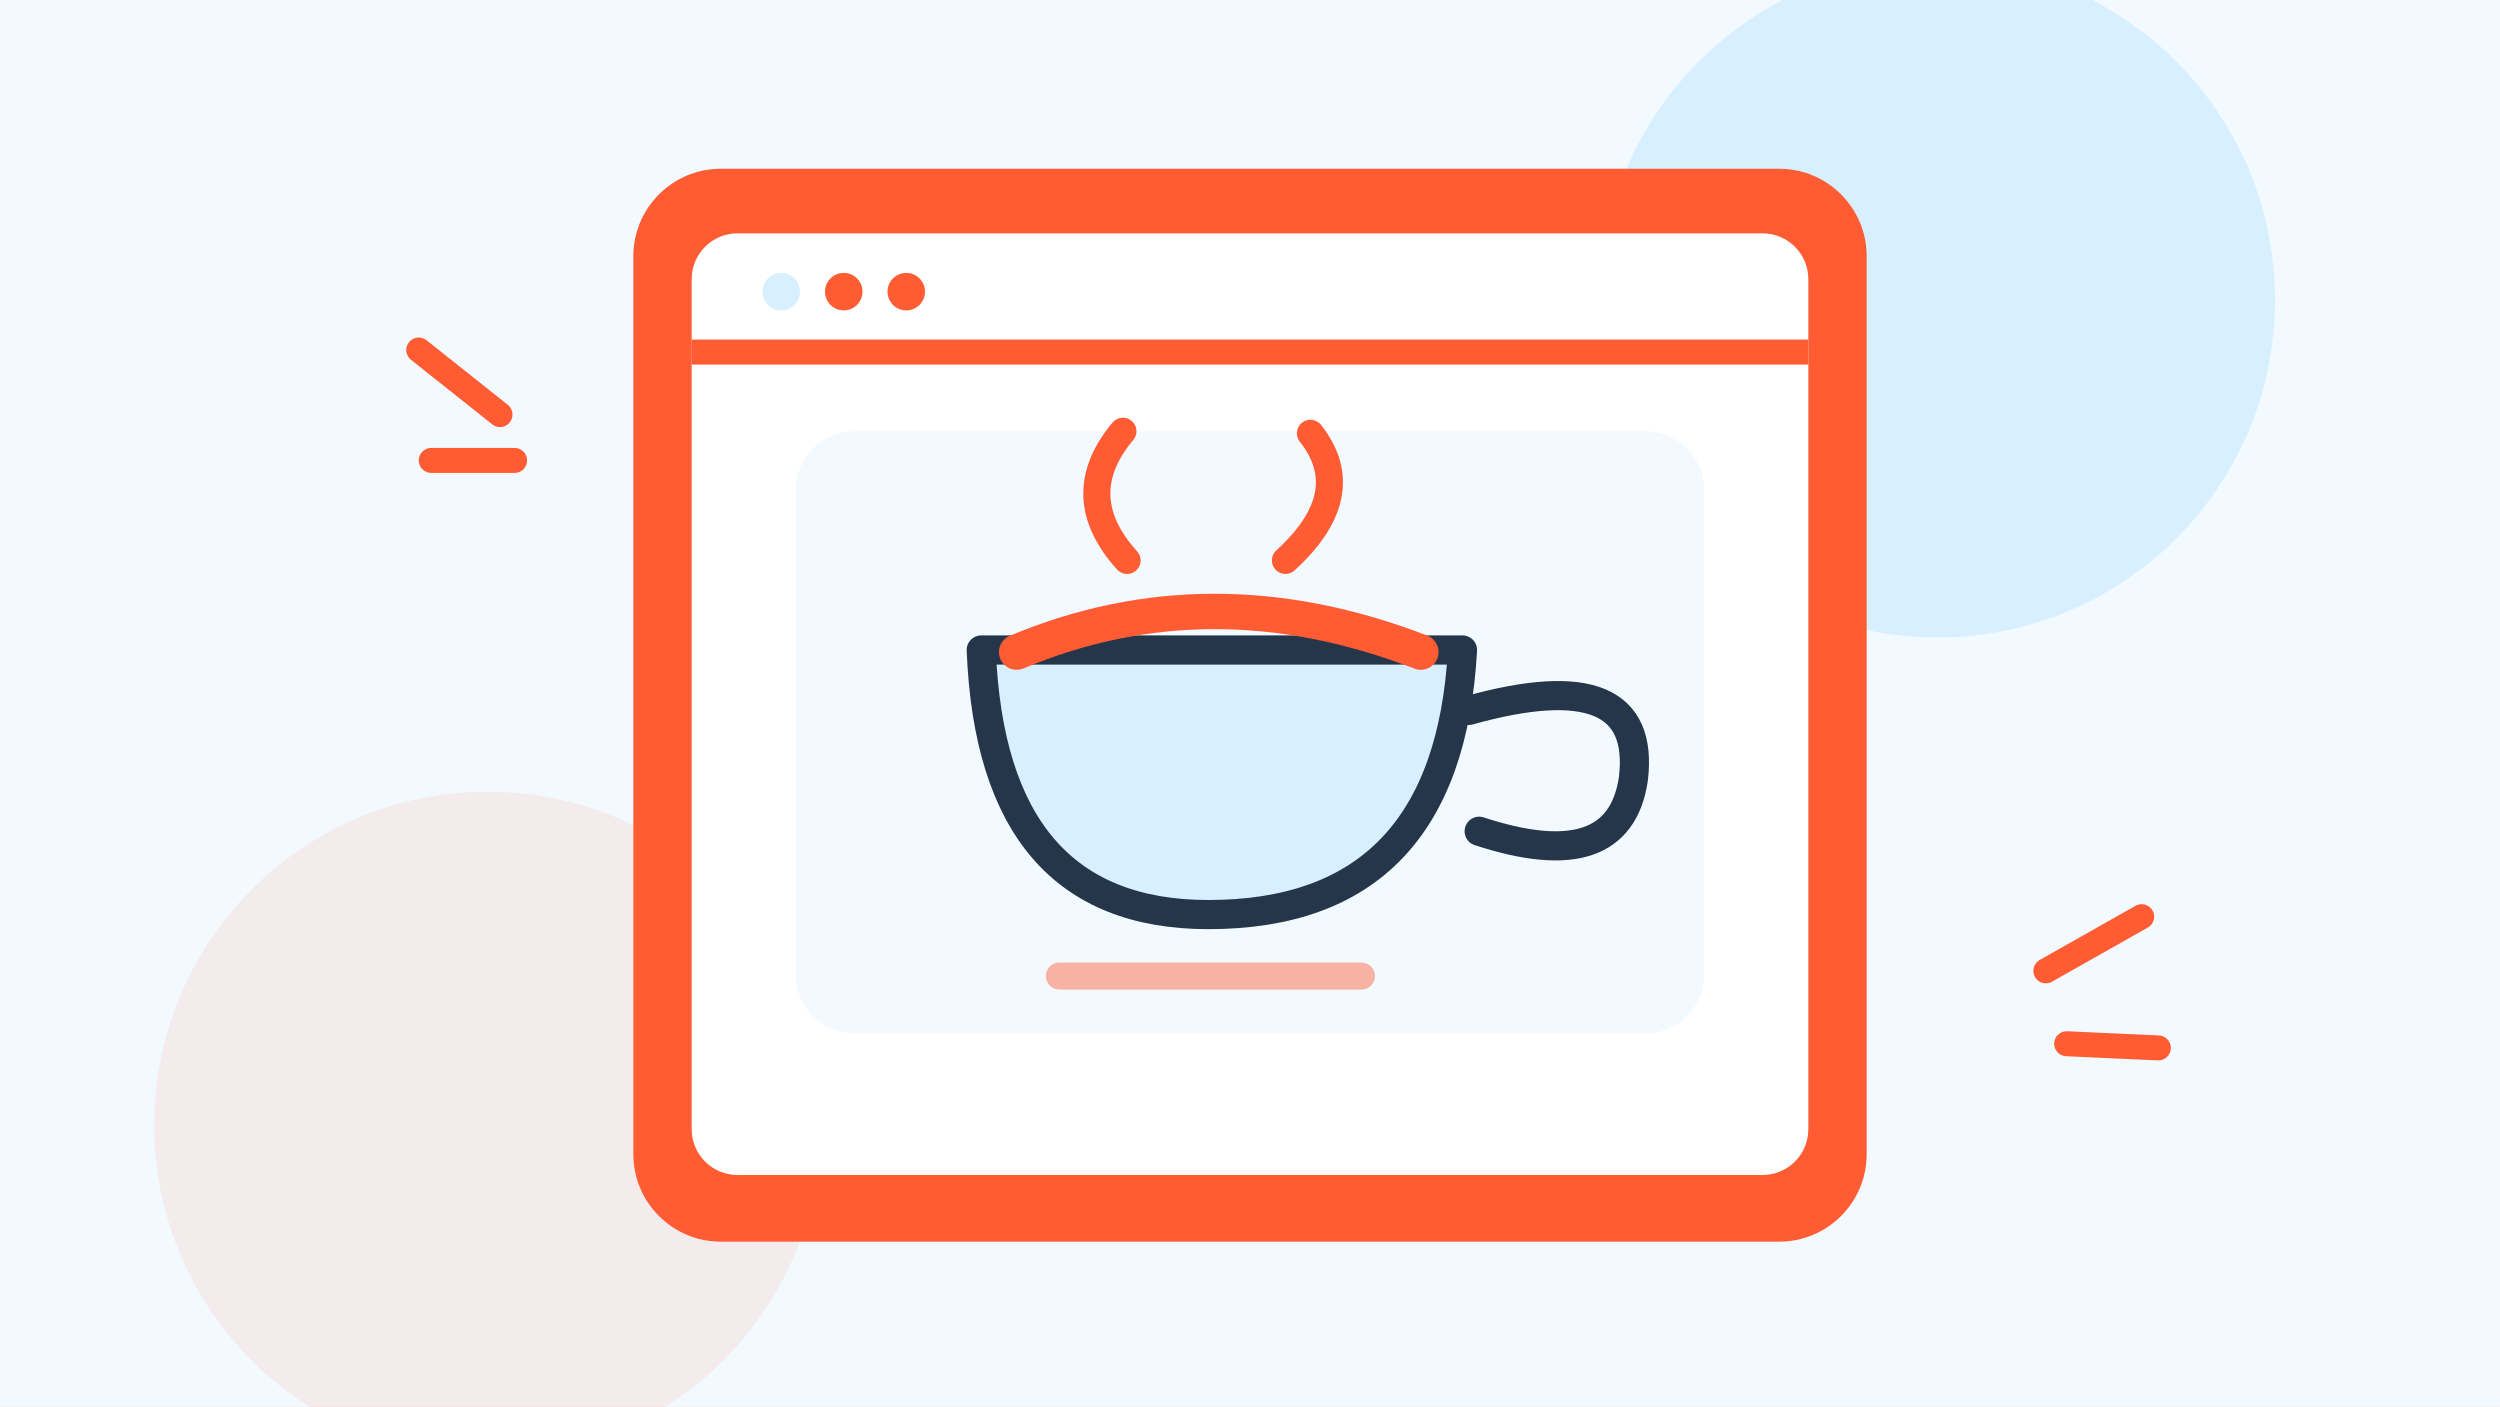
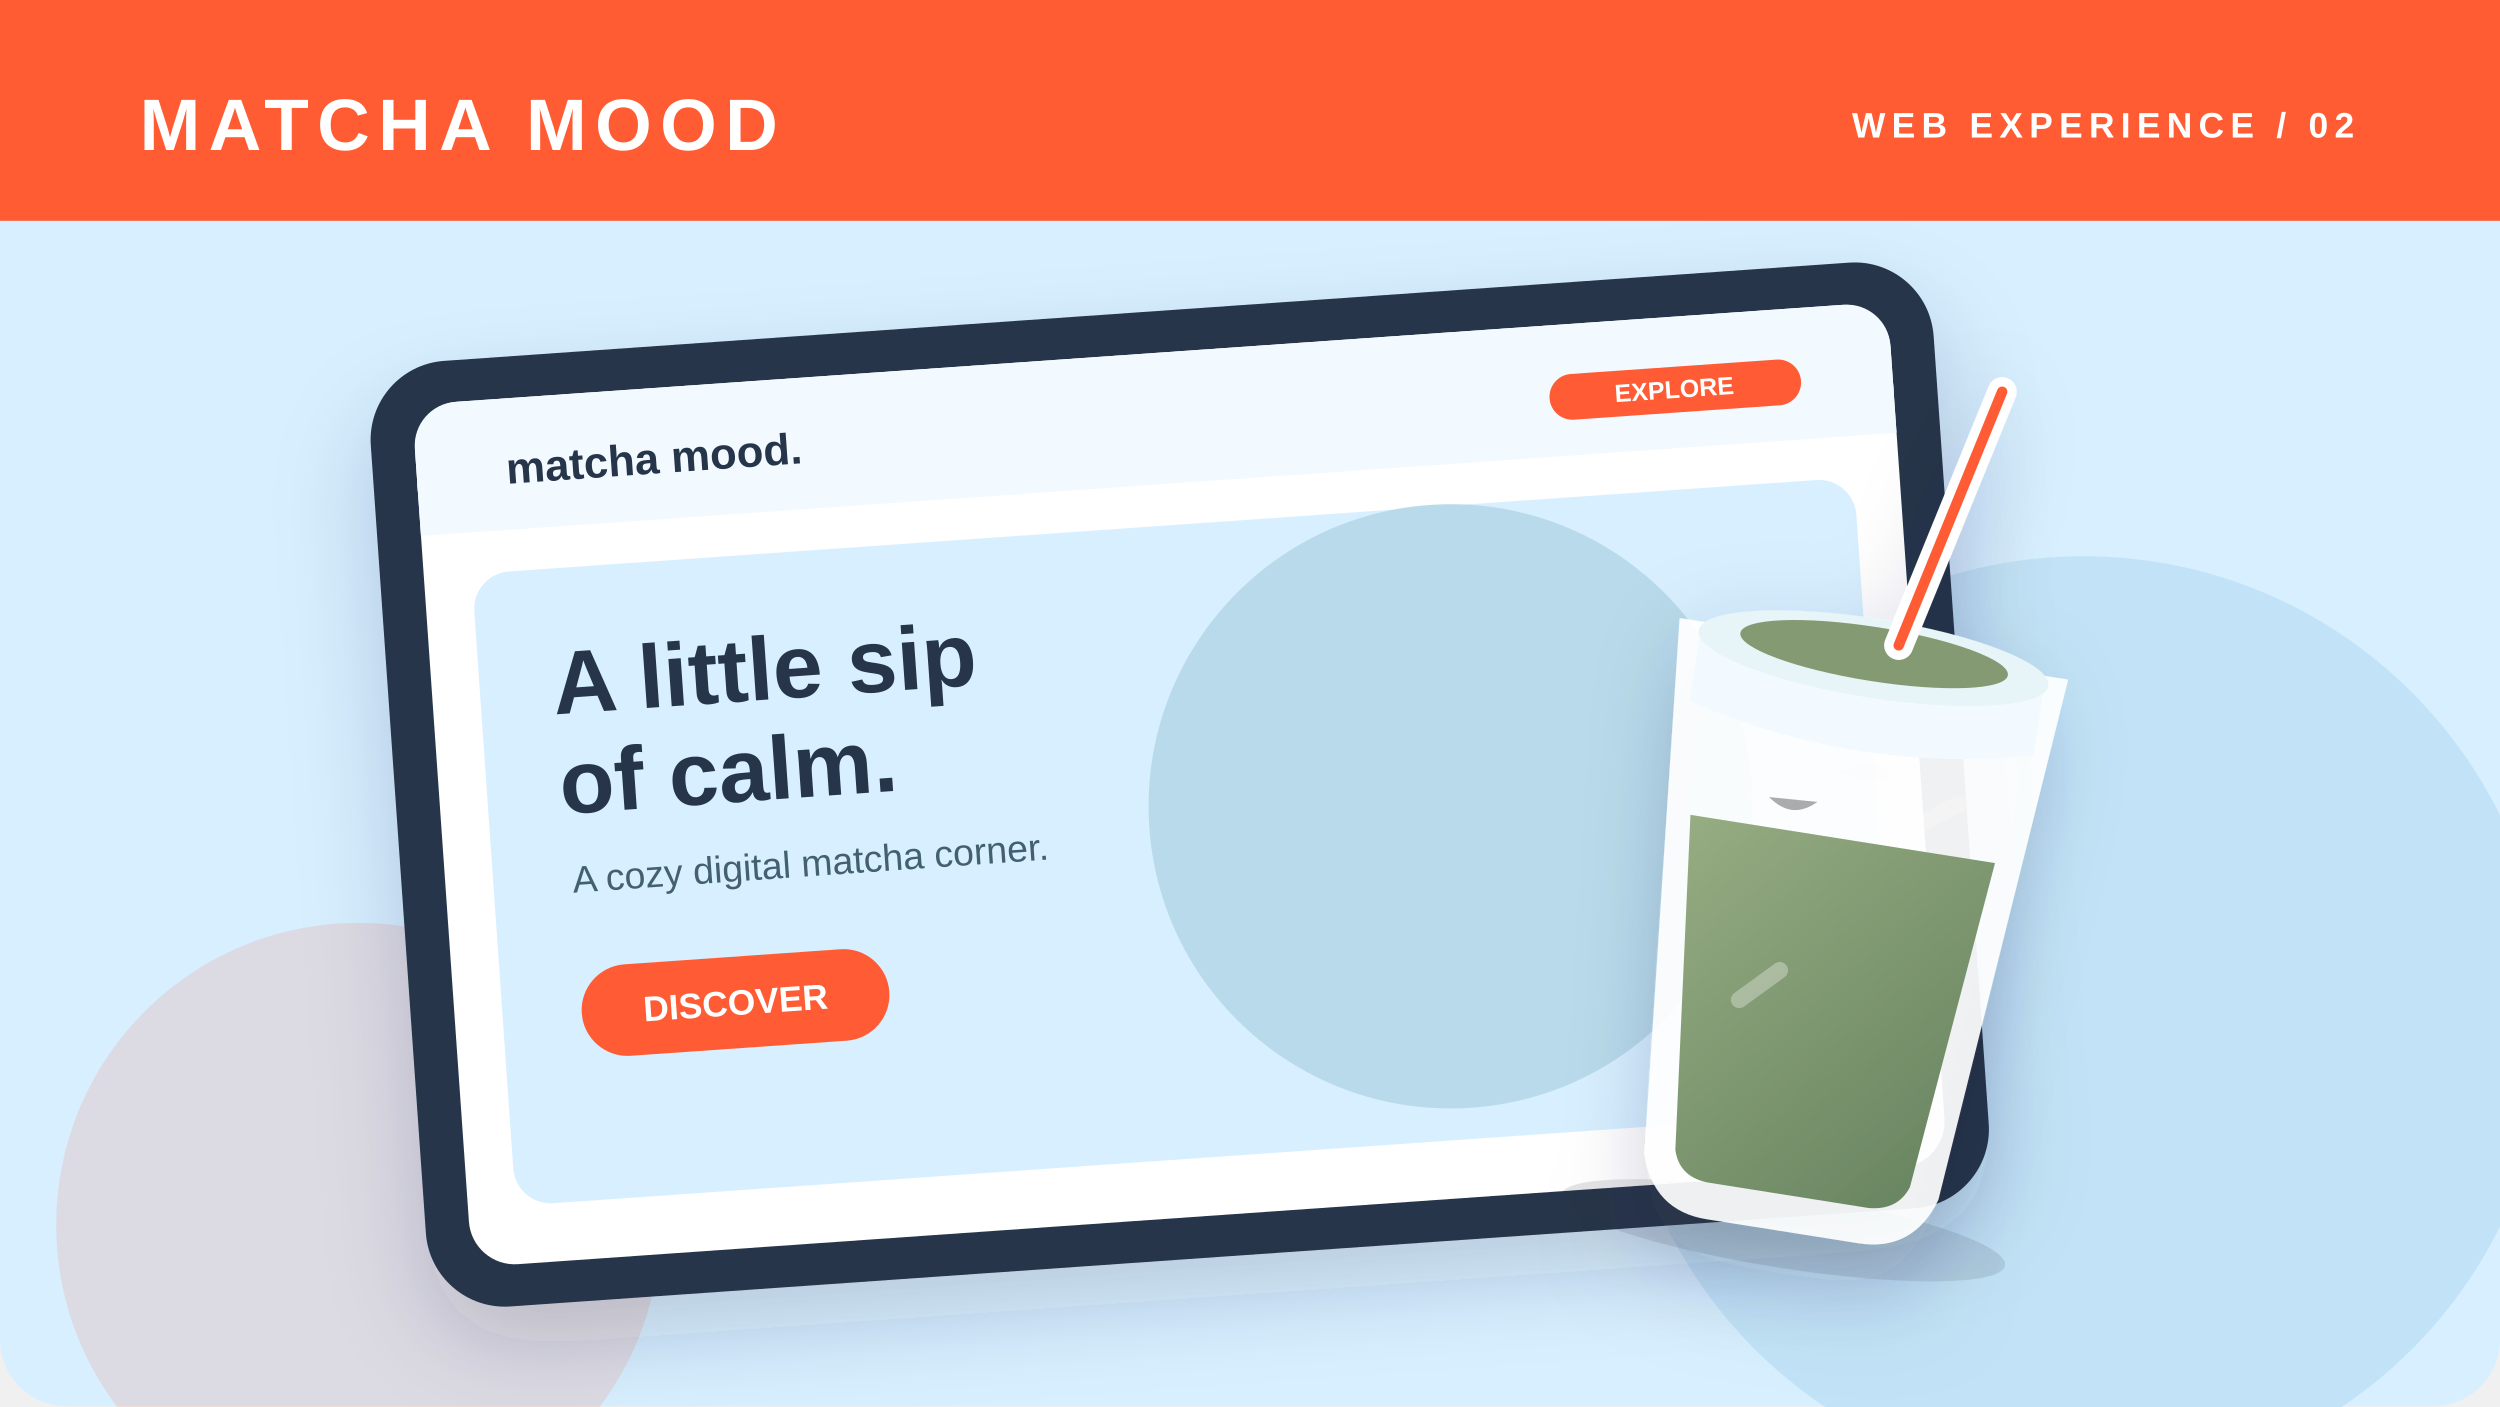
- <svg xmlns="http://www.w3.org/2000/svg" width="1200" height="675" viewBox="0 0 1200 675" role="img" aria-label="Matcha Mood tablet and drink illustration">
-   <rect width="1200" height="675" fill="#F3FAFF" />
-   <circle cx="930" cy="144" r="162" fill="#D7EFFF" />
-   <circle cx="234" cy="540" r="160" fill="#FF5C34" opacity=".09" />
-   <rect x="304" y="81" width="592" height="515" rx="42" fill="#FF5C34" />
-   <rect x="332" y="112" width="536" height="452" rx="22" fill="#FFFFFF" />
-   <path d="M332 169H868" stroke="#FF5C34" stroke-width="12" />
-   <circle cx="375" cy="140" r="9" fill="#D7EFFF" />
-   <circle cx="405" cy="140" r="9" fill="#FF5C34" />
-   <circle cx="435" cy="140" r="9" fill="#FF5C34" />
-   <rect x="382" y="207" width="436" height="289" rx="28" fill="#F3FAFF" />
-   <path d="M471 312H702Q695 439 580 439Q476 439 471 312Z" fill="#D7EFFF" stroke="#25364A" stroke-width="14" stroke-linejoin="round" />
-   <path d="M705 341Q791 317 784 374Q777 421 710 399" fill="none" stroke="#25364A" stroke-width="14" stroke-linecap="round" />
-   <path d="M488 313Q581 274 682 313" fill="none" stroke="#FF5C34" stroke-width="17" stroke-linecap="round" />
-   <path d="M541 269Q513 238 539 207M617 269Q652 237 629 208" fill="none" stroke="#FF5C34" stroke-width="13" stroke-linecap="round" />
-   <rect x="502" y="462" width="158" height="13" rx="6.5" fill="#FF5C34" opacity=".45" />
-   <path d="M201 168L240 199M207 221L247 221M982 466L1028 440M992 501L1036 503" stroke="#FF5C34" stroke-width="12" stroke-linecap="round" />
+ <svg xmlns="http://www.w3.org/2000/svg" width="1200" height="675" viewBox="0 0 1200 675" role="img" aria-label="MATCHA MOOD — tablet storefront and matcha drink design">
+   <defs>
+     <filter id="shadow" x="-30%" y="-40%" width="170%" height="190%">
+       <feDropShadow dx="0" dy="19" stdDeviation="22" flood-color="#25364A" flood-opacity=".18" />
+     </filter>
+     <linearGradient id="matcha" x1="0" y1="0" x2="1" y2="1">
+       <stop stop-color="#96AC82" />
+       <stop offset="1" stop-color="#66835F" />
+     </linearGradient>
+   </defs>
+   <rect width="1200" height="675" rx="32" fill="#D7EFFF" />
+   <path d="M0 0H1200V106H0Z" fill="#FF5C34" />
+   <text x="67" y="72" fill="#FFFFFF" font-size="35" font-weight="800" letter-spacing="4" font-family="Arial,sans-serif">MATCHA MOOD</text>
+   <text x="1130" y="66" text-anchor="end" fill="#FFFFFF" font-size="17" font-weight="700" letter-spacing="3" font-family="Arial,sans-serif">WEB EXPERIENCE / 02</text>
+   <circle cx="1000" cy="490" r="223" fill="#C2E3F7" />
+   <circle cx="172" cy="588" r="145" fill="#FF5C34" opacity=".14" />
+   <g filter="url(#shadow)" transform="rotate(-4 553 373)">
+     <rect x="190" y="150" width="752" height="455" rx="38" fill="#25364A" />
+     <rect x="211" y="170" width="710" height="415" rx="22" fill="#FFFFFF" />
+     <rect x="211" y="170" width="710" height="63" rx="21" fill="#F3FAFF" />
+     <path d="M211 208H921V233H211Z" fill="#F3FAFF" />
+     <text x="254" y="211" fill="#25364A" font-family="Arial,sans-serif" font-weight="900" font-size="21">matcha mood.</text>
+     <rect x="756" y="194" width="121" height="22" rx="11" fill="#FF5C34" />
+     <text x="816" y="209" text-anchor="middle" fill="#FFFFFF" font-family="Arial,sans-serif" font-size="12" font-weight="700">EXPLORE</text>
+     <rect x="234" y="253" width="665" height="304" rx="18" fill="#D7EFFF" />
+     <circle cx="695" cy="397" r="145" fill="#B8DAEA" />
+     <text x="269" y="323" fill="#25364A" font-size="43" font-family="Arial,sans-serif" font-weight="900">A little sip</text>
+     <text x="269" y="371" fill="#25364A" font-size="43" font-family="Arial,sans-serif" font-weight="900">of calm.</text>
+     <text x="272" y="409" fill="#436070" font-family="Arial,sans-serif" font-size="18">A cozy digital matcha corner.</text>
+     <rect x="272" y="445" width="148" height="44" rx="22" fill="#FF5C34" />
+     <text x="346" y="473" text-anchor="middle" fill="#FFFFFF" font-size="17" font-family="Arial,sans-serif" font-weight="700">DISCOVER</text>
+   </g>
+   <g filter="url(#shadow)" transform="translate(745 270) rotate(9 120 160)">
+     <ellipse cx="136" cy="320" rx="108" ry="18" fill="#25364A" opacity=".13" />
+     <path d="M46 42H225L203 293Q196 316 173 316H99Q76 316 69 293Z" fill="#FFFFFF" opacity=".92" stroke="#FFFFFF" stroke-width="9" />
+     <path d="M61 130H209L193 290Q189 302 175 303H98Q83 303 79 290Z" fill="url(#matcha)" />
+     <path d="M52 42Q136 12 219 42V76Q137 98 52 76Z" fill="#F3FAFF" />
+     <ellipse cx="136" cy="42" rx="85" ry="19" fill="#E7F4F8" />
+     <ellipse cx="136" cy="40" rx="65" ry="13" fill="#849A73" />
+     <path d="M147 34L177 -94" stroke="#FFFFFF" stroke-width="14" stroke-linecap="round" />
+     <path d="M147 34L177 -94" stroke="#FF5C34" stroke-width="5" stroke-linecap="round" />
+     <path d="M91 116Q110 133 126 114M168 119L187 105M98 214L115 197" stroke="#FFFFFF" opacity=".32" stroke-width="8" stroke-linecap="round" />
+   </g>
</svg>
